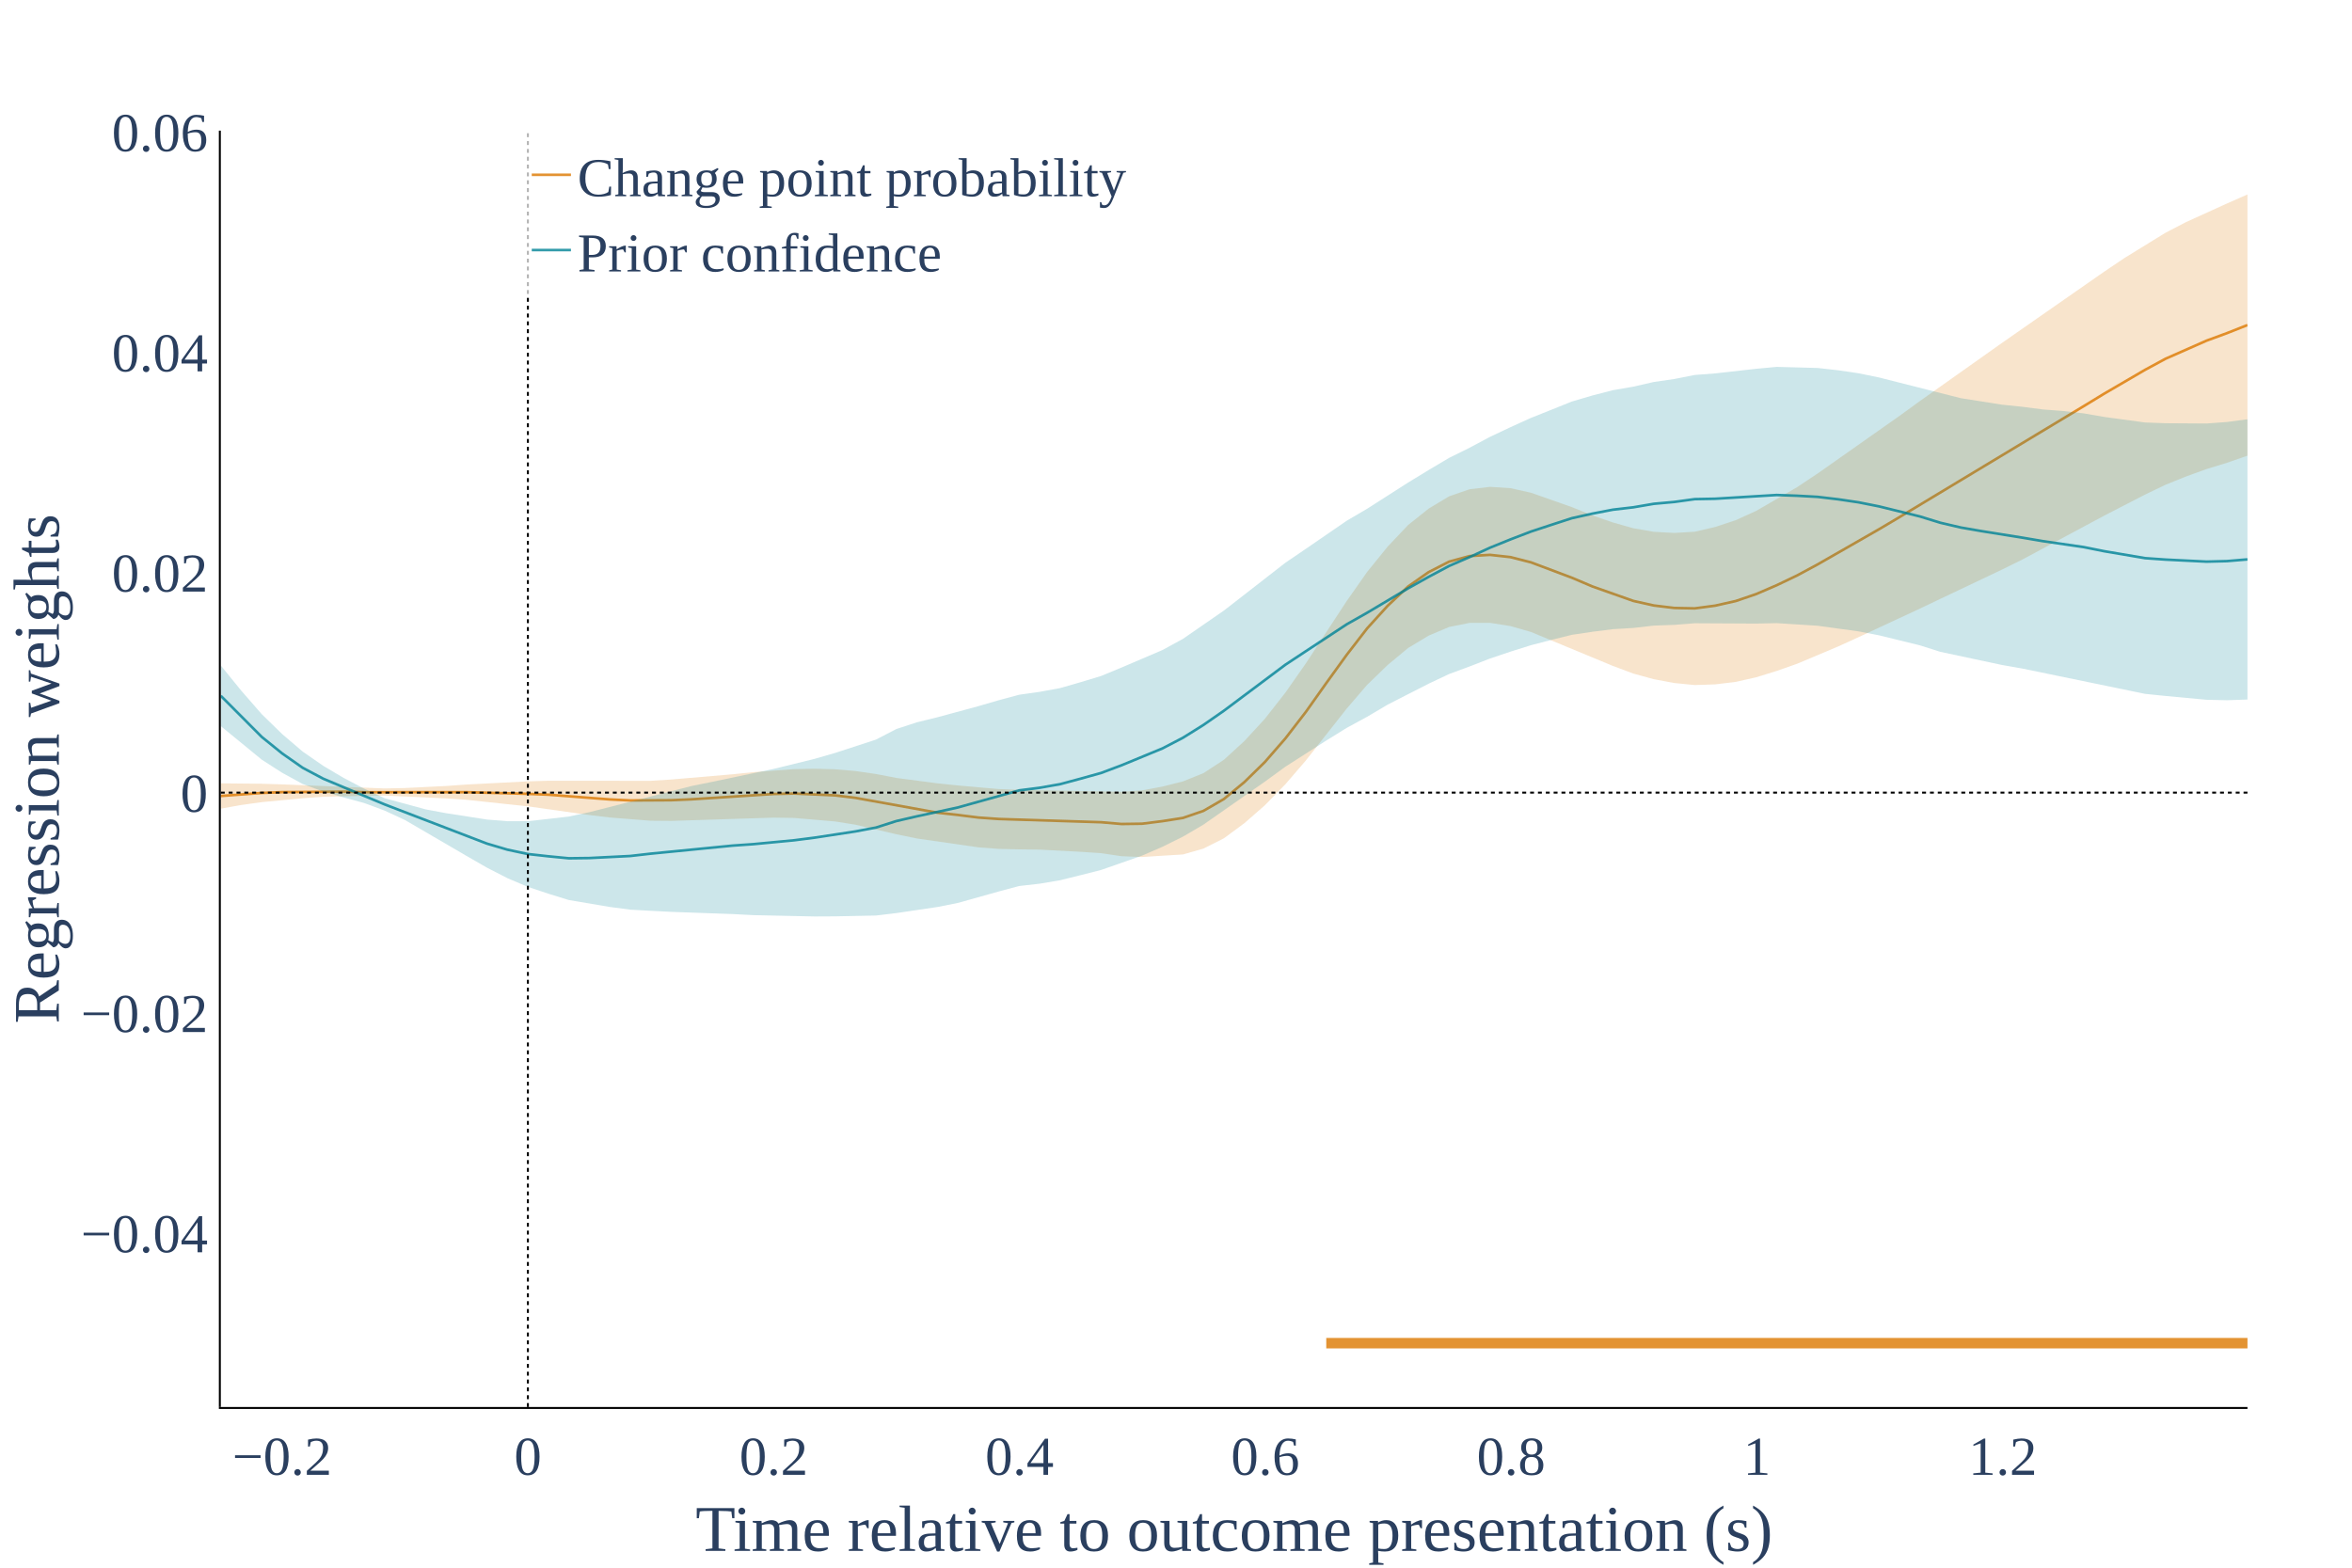
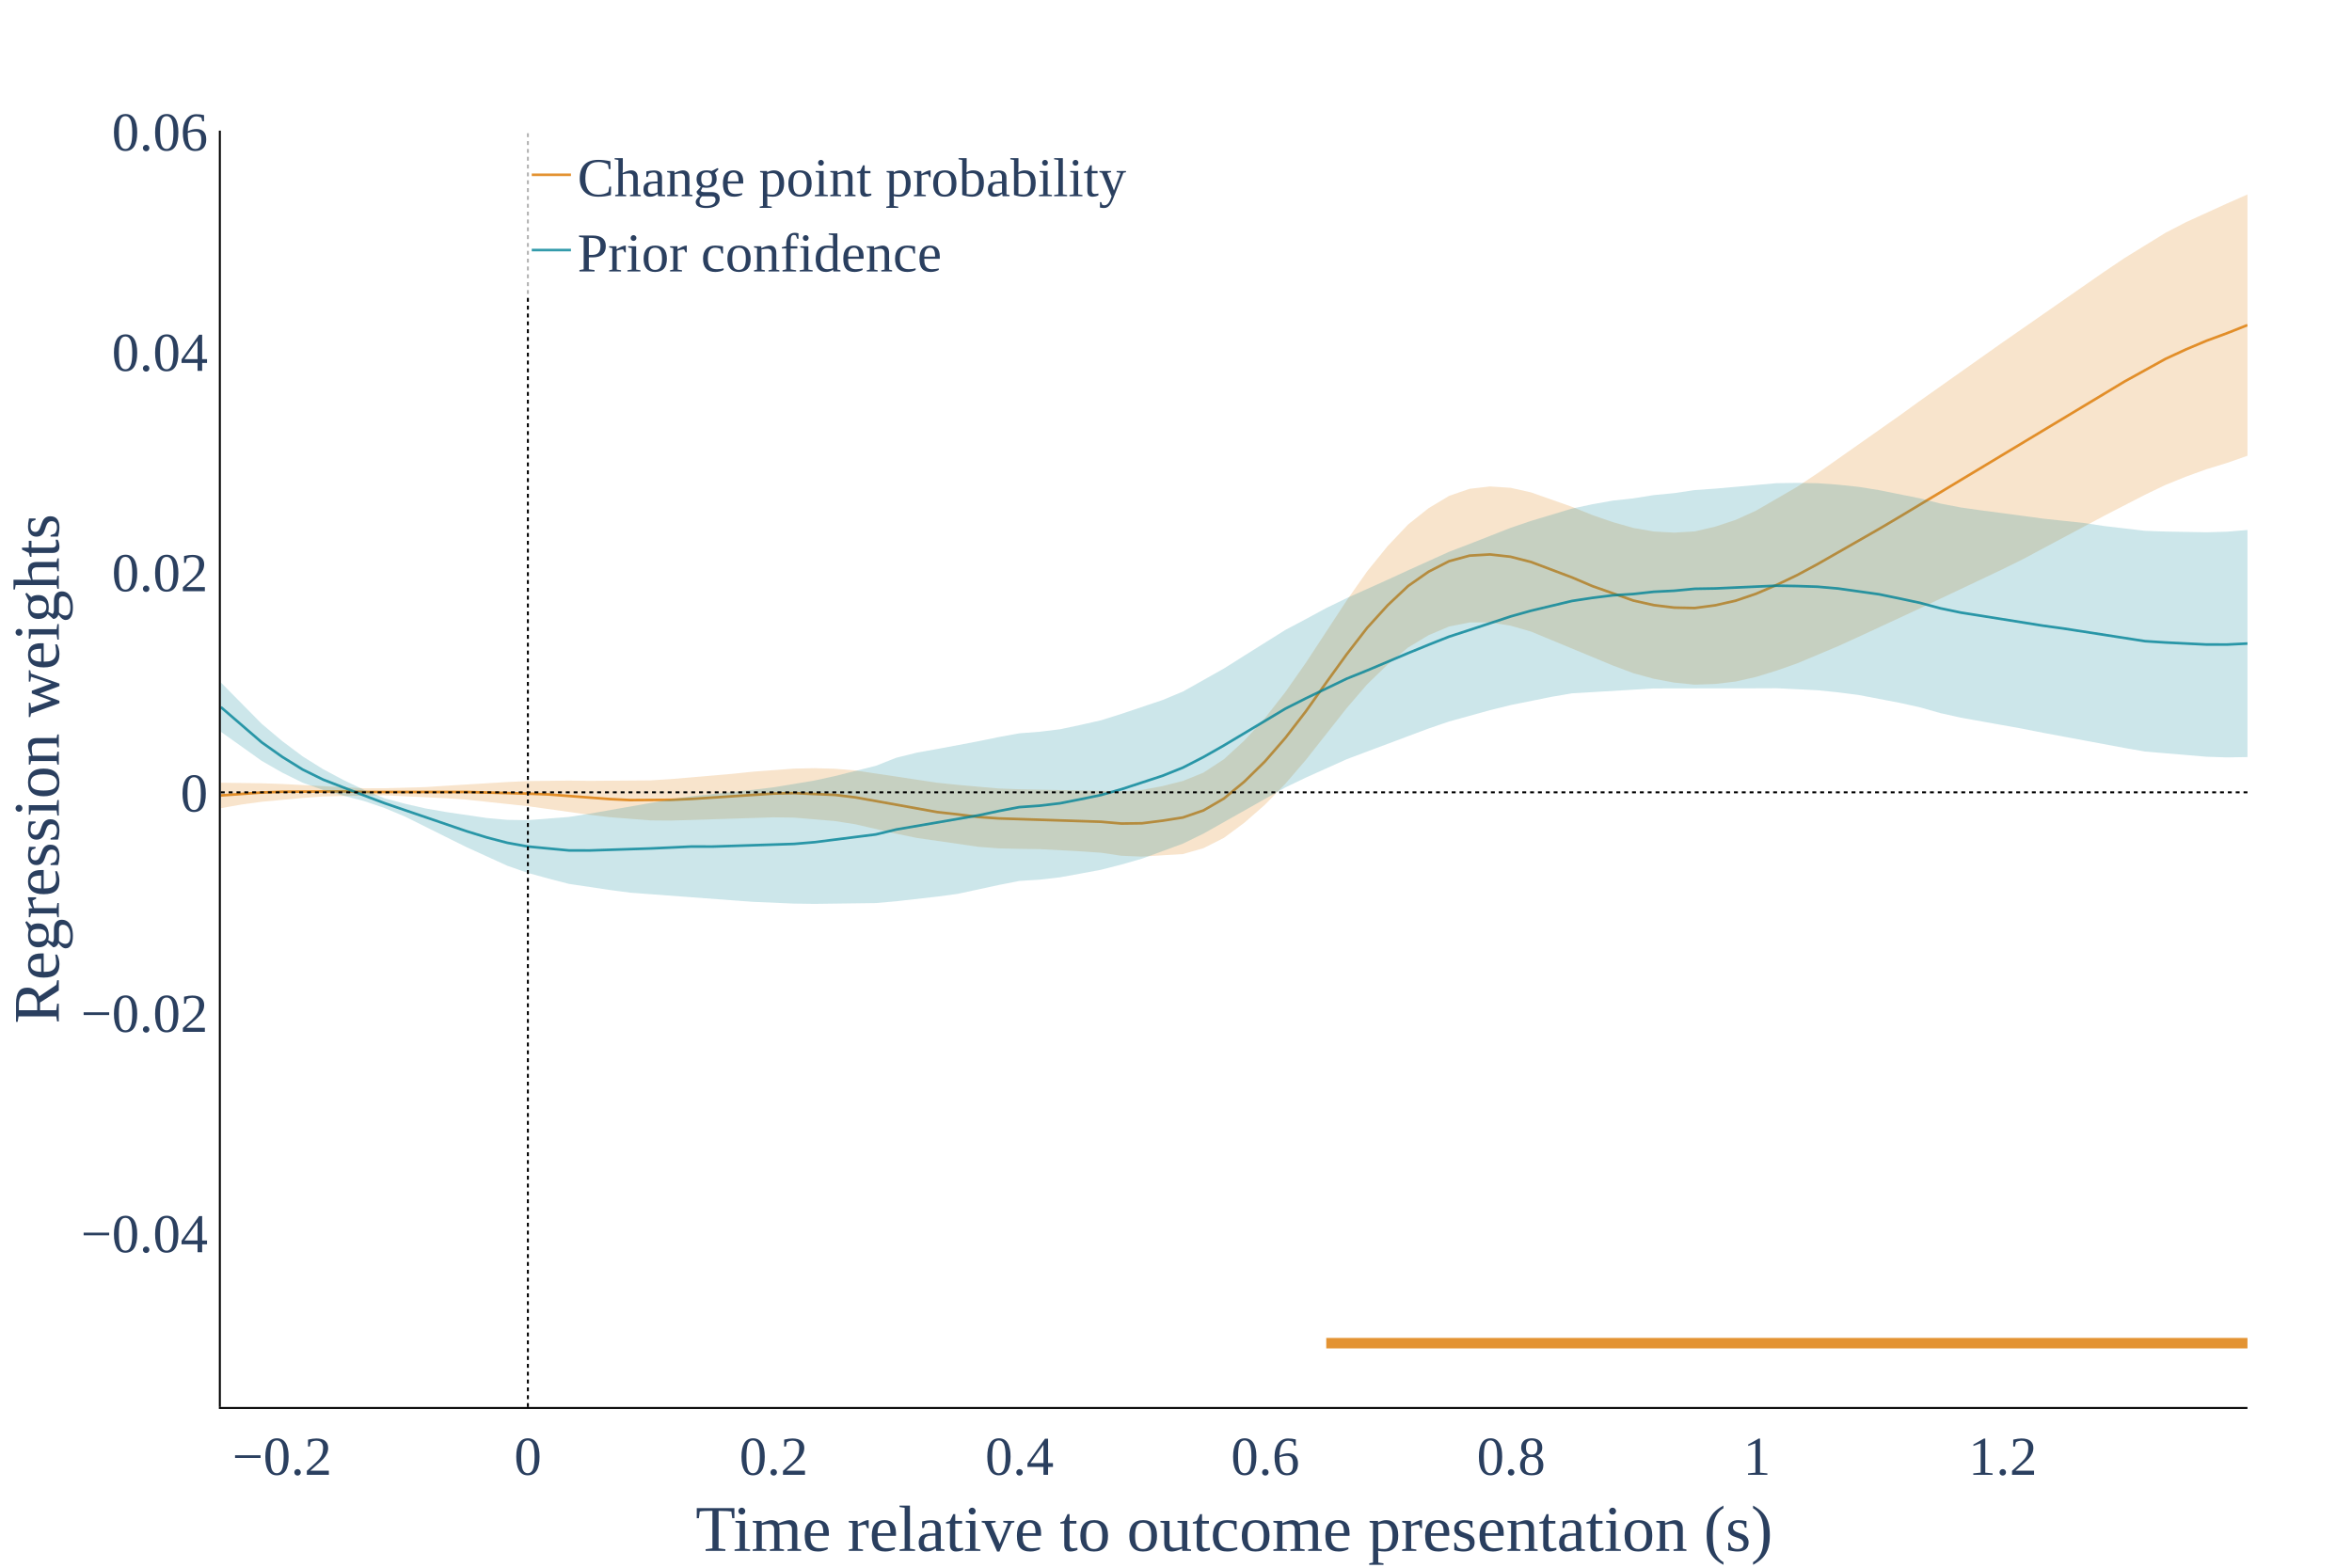
<svg xmlns="http://www.w3.org/2000/svg" class="main-svg" width="1800" height="1200" style="" viewBox="0 0 1800 1200">
  <rect x="0" y="0" width="1800" height="1200" style="fill: rgb(255, 255, 255); fill-opacity: 1;" />
-   <defs id="defs-eedfdc">
+   <defs id="defs-8343b1">
    <g class="clips">
-       <clipPath id="clipeedfdcxyplot" class="plotclip">
+       <clipPath id="clip8343b1xyplot" class="plotclip">
        <rect width="1551" height="977" />
      </clipPath>
-       <clipPath class="axesclip" id="clipeedfdcx">
+       <clipPath class="axesclip" id="clip8343b1x">
        <rect x="169" y="0" width="1551" height="1200" />
      </clipPath>
-       <clipPath class="axesclip" id="clipeedfdcy">
+       <clipPath class="axesclip" id="clip8343b1y">
        <rect x="0" y="100" width="1800" height="977" />
      </clipPath>
-       <clipPath class="axesclip" id="clipeedfdcxy">
+       <clipPath class="axesclip" id="clip8343b1xy">
        <rect x="169" y="100" width="1551" height="977" />
      </clipPath>
    </g>
    <g class="gradients" />
    <g class="patterns" />
  </defs>
  <g class="bglayer">
    <rect class="bg" x="169" y="100" width="1551" height="977" style="fill: rgb(255, 255, 255); fill-opacity: 1; stroke-width: 0;" />
  </g>
  <g class="layer-below">
    <g class="imagelayer" />
    <g class="shapelayer" />
  </g>
  <g class="cartesianlayer">
    <g class="subplot xy">
      <g class="layer-subplot">
        <g class="shapelayer" />
        <g class="imagelayer" />
      </g>
      <g class="minor-gridlayer">
        <g class="x" />
        <g class="y" />
      </g>
      <g class="gridlayer">
        <g class="x">
          <path class="xgrid crisp" transform="translate(215.88,0)" d="M0,100v977" style="stroke: rgb(255, 255, 255); stroke-opacity: 1; stroke-width: 1px;" />
          <path class="xgrid crisp" transform="translate(592.12,0)" d="M0,100v977" style="stroke: rgb(255, 255, 255); stroke-opacity: 1; stroke-width: 1px;" />
          <path class="xgrid crisp" transform="translate(780.24,0)" d="M0,100v977" style="stroke: rgb(255, 255, 255); stroke-opacity: 1; stroke-width: 1px;" />
          <path class="xgrid crisp" transform="translate(968.36,0)" d="M0,100v977" style="stroke: rgb(255, 255, 255); stroke-opacity: 1; stroke-width: 1px;" />
          <path class="xgrid crisp" transform="translate(1156.48,0)" d="M0,100v977" style="stroke: rgb(255, 255, 255); stroke-opacity: 1; stroke-width: 1px;" />
          <path class="xgrid crisp" transform="translate(1344.6,0)" d="M0,100v977" style="stroke: rgb(255, 255, 255); stroke-opacity: 1; stroke-width: 1px;" />
          <path class="xgrid crisp" transform="translate(1532.73,0)" d="M0,100v977" style="stroke: rgb(255, 255, 255); stroke-opacity: 1; stroke-width: 1px;" />
        </g>
        <g class="y">
-           <path class="ygrid crisp" transform="translate(0,943.86)" d="M169,0h1551" style="stroke: rgb(255, 255, 255); stroke-opacity: 1; stroke-width: 1px;" />
-           <path class="ygrid crisp" transform="translate(0,775.29)" d="M169,0h1551" style="stroke: rgb(255, 255, 255); stroke-opacity: 1; stroke-width: 1px;" />
-           <path class="ygrid crisp" transform="translate(0,438.15)" d="M169,0h1551" style="stroke: rgb(255, 255, 255); stroke-opacity: 1; stroke-width: 1px;" />
-           <path class="ygrid crisp" transform="translate(0,269.58)" d="M169,0h1551" style="stroke: rgb(255, 255, 255); stroke-opacity: 1; stroke-width: 1px;" />
-           <path class="ygrid crisp" transform="translate(0,101.01)" d="M169,0h1551" style="stroke: rgb(255, 255, 255); stroke-opacity: 1; stroke-width: 1px;" />
+           <path class="ygrid crisp" transform="translate(0,943.82)" d="M169,0h1551" style="stroke: rgb(255, 255, 255); stroke-opacity: 1; stroke-width: 1px;" />
+           <path class="ygrid crisp" transform="translate(0,775.16)" d="M169,0h1551" style="stroke: rgb(255, 255, 255); stroke-opacity: 1; stroke-width: 1px;" />
+           <path class="ygrid crisp" transform="translate(0,437.84)" d="M169,0h1551" style="stroke: rgb(255, 255, 255); stroke-opacity: 1; stroke-width: 1px;" />
+           <path class="ygrid crisp" transform="translate(0,269.17)" d="M169,0h1551" style="stroke: rgb(255, 255, 255); stroke-opacity: 1; stroke-width: 1px;" />
        </g>
      </g>
      <g class="zerolinelayer">
        <path class="xzl zl crisp" transform="translate(404,0)" d="M0,100v977" style="stroke: rgb(255, 255, 255); stroke-opacity: 1; stroke-width: 2px;" />
-         <path class="yzl zl crisp" transform="translate(0,606.72)" d="M169,0h1551" style="stroke: rgb(255, 255, 255); stroke-opacity: 1; stroke-width: 2px;" />
+         <path class="yzl zl crisp" transform="translate(0,606.5)" d="M169,0h1551" style="stroke: rgb(255, 255, 255); stroke-opacity: 1; stroke-width: 2px;" />
      </g>
      <g class="layer-between">
        <g class="shapelayer" />
        <g class="imagelayer" />
      </g>
      <path class="xlines-below" />
      <path class="ylines-below" />
      <g class="overlines-below" />
      <g class="xaxislayer-below" />
      <g class="yaxislayer-below" />
      <g class="overaxes-below" />
      <g class="overplot">
-         <g class="xy" transform="translate(169,100)" clip-path="url(#clipeedfdcxyplot)">
+         <g class="xy" transform="translate(169,100)" clip-path="url(#clip8343b1xyplot)">
          <g class="scatterlayer mlayer">
-             <g class="trace scatter tracebdb77d" style="stroke-miterlimit: 2; opacity: 1;">
+             <g class="trace scatter trace684afc" style="stroke-miterlimit: 2; opacity: 1;">
              <g class="fills" />
              <g class="errorbars" />
              <g class="lines">
-                 <path class="js-line" d="M0,509.3L31.33,506.97L47,506.33L94,505.98L109.67,506.41L172.33,506.39L188,506.37L235,507.66L250.67,508.3L297.67,511.93L313.33,512.71L344.67,512.53L360.33,511.84L423,507.77L438.67,507.41L470,508.81L485.67,510.73L548.33,522.06L564,523.8L579.67,525.78L595.33,526.89L673.67,529.38L689.33,530.74L705,530.52L720.67,528.55L736.33,526.09L752,520.69L767.67,511.62L783.33,498.67L799,483.32L814.67,465.3L830.33,445L846,422.9L861.67,401.22L877.33,380.95L893,363.7L908.67,348.92L924.33,337.95L940,329.92L955.67,325.65L971.33,324.72L987,326.46L1002.67,330.46L1034,342.24L1049.67,348.91L1081,359.98L1096.67,363.48L1112.33,365.38L1128,365.69L1143.67,363.61L1159.33,360.08L1175,354.74L1190.67,347.99L1206.33,340.5L1222,332.06L1269,305.12L1284.67,295.84L1425.67,210.9L1441.33,201.35L1472.67,183.07L1488.33,174.59L1519.67,160.76L1535.33,155L1551,148.81" style="vector-effect: none; fill: none; stroke: rgb(220, 120, 0); stroke-opacity: 0.8; stroke-width: 2px; opacity: 1;" />
-               </g>
-               <g class="points" />
-               <g class="text" />
-             </g>
-             <g class="trace scatter tracef2a584" style="stroke-miterlimit: 2; opacity: 1;">
+                 <path class="js-line" d="M0,508.89L31.33,506.64L47,506.04L94,505.76L109.67,506.21L172.33,506.24L188,506.22L235,507.49L250.67,508.1L297.67,511.67L313.33,512.43L344.67,512.23L360.33,511.54L423,507.46L438.67,507.09L470,508.46L485.67,510.36L548.33,521.63L564,523.38L579.67,525.36L595.33,526.47L673.67,529.03L689.33,530.39L705,530.18L720.67,528.21L736.33,525.75L752,520.35L767.67,511.25L783.33,498.28L799,482.91L814.67,464.88L830.33,444.57L846,422.47L861.67,400.79L877.33,380.54L893,363.29L908.67,348.53L924.33,337.59L940,329.57L955.67,325.31L971.33,324.4L987,326.15L1002.67,330.16L1034,341.96L1049.67,348.64L1081,359.7L1096.67,363.21L1112.33,365.11L1128,365.42L1143.67,363.34L1159.33,359.8L1175,354.47L1190.67,347.73L1206.33,340.24L1222,331.81L1269,304.92L1284.67,295.66L1441.33,201.42L1457,191.99L1488.33,174.67L1504,167.43L1519.67,160.82L1535.33,155.05L1551,148.85" style="vector-effect: none; fill: none; stroke: rgb(220, 120, 0); stroke-opacity: 0.8; stroke-width: 2px; opacity: 1;" />
+               </g>
+               <g class="points" />
+               <g class="text" />
+             </g>
+             <g class="trace scatter trace5a7ec8" style="stroke-miterlimit: 2; opacity: 1;">
              <g class="fills">
                <g>
-                   <path class="js-fill" d="M0,499.61L31.33,499.93L47,500.42L125.33,503.53L141,503.2L172.33,501.64L188,500.53L235,498.1L250.67,497.63L329,497.69L344.67,496.69L391.67,492.68L407.33,491.06L438.67,488.73L454.33,488.41L470,488.84L485.67,490.18L501.33,492.45L517,495.48L548.33,499.6L564,501.22L595.33,503.98L611,504.55L689.33,506.08L705,505.02L720.67,502.09L736.33,498.13L752,491.82L767.67,481.56L783.33,467.23L799,450.22L814.67,430.23L830.33,407.85L861.67,360.03L877.33,337.72L893,318.38L908.67,301.84L924.33,289.34L940,279.92L955.67,274.5L971.33,272.66L987,273.68L1002.67,277.16L1034,288.19L1049.67,294.5L1065.33,299.91L1081,304.35L1096.67,307.07L1112.33,307.94L1128,307L1143.67,303.38L1159.33,298.18L1175,291.06L1206.33,272.91L1222,262.47L1284.67,218.34L1300.33,206.97L1363,162.58L1378.67,151.64L1441.33,107.97L1457,97.42L1488.33,78.13L1504,70L1535.33,55.75L1551,48.85L1551,248.78L1535.33,254.25L1519.67,259.05L1504,264.73L1488.33,271.06L1472.67,278.57L1441.33,294.74L1425.67,303.14L1378.67,328.32L1363,336.07L1316,358.39L1300.33,365.85L1253.33,387.73L1237.67,394.87L1206.33,408.08L1190.67,413.59L1175,418.43L1159.33,421.97L1143.67,423.85L1128,424.38L1112.33,422.83L1096.67,419.89L1081,415.6L1065.33,409.73L1002.67,383.75L987,379.25L971.33,376.77L955.67,376.79L940,379.93L924.33,386.56L908.67,396L893,409.01L877.33,424.18L861.67,442.4L830.33,482.16L814.67,500.37L799,516.42L783.33,530.11L767.67,541.68L752,549.57L736.33,554.05L720.67,555L705,556.02L689.33,555.39L673.67,553.07L658,552.02L626.67,550.35L611,550.16L595.33,549.8L579.67,548.6L532.67,541.82L517,538.59L485.67,531.28L470,528.78L438.67,526.1L423,525.87L391.67,526.86L376,527.38L344.67,528.36L329,528.23L297.67,525.76L282,523.88L235,517.22L219.33,515.56L188,512.21L172.33,511.14L125.33,508.97L109.67,509.22L78.33,509.86L62.67,511.03L31.33,514.01L15.67,516.18L0,518.99Z" style="fill: rgb(220, 120, 0); fill-opacity: 0.2; stroke-width: 0;" />
+                   <path class="js-fill" d="M0,499.15L31.33,499.56L47,500.1L109.67,503.4L125.33,503.35L156.67,502.5L172.33,501.46L219.33,498.6L235,497.88L266.33,497.5L282,497.71L329,497.35L344.67,496.34L391.67,492.31L407.33,490.69L438.67,488.33L454.33,488.01L470,488.43L485.67,489.75L548.33,499.16L564,500.78L595.33,503.55L611,504.13L689.33,505.72L705,504.66L720.67,501.73L736.33,497.76L752,491.43L767.67,481.15L783.33,466.81L799,449.77L814.67,429.76L830.33,407.38L861.67,359.58L877.33,337.28L893,317.97L908.67,301.44L924.33,288.97L940,279.57L955.67,274.17L971.33,272.36L987,273.39L1002.67,276.89L1034,287.93L1049.67,294.26L1065.33,299.66L1081,304.11L1096.67,306.83L1112.33,307.7L1128,306.76L1143.67,303.13L1159.33,297.93L1175,290.81L1206.33,272.66L1222,262.23L1284.67,218.15L1300.33,206.81L1363,162.5L1378.67,151.6L1441.33,108.02L1457,97.47L1488.33,78.17L1504,70.04L1535.33,55.76L1551,48.85L1551,248.86L1535.33,254.35L1519.67,259.15L1504,264.83L1488.33,271.16L1472.67,278.67L1441.33,294.82L1425.67,303.21L1378.67,328.29L1363,336.02L1316,358.26L1300.33,365.69L1253.33,387.5L1237.67,394.63L1206.33,407.81L1190.67,413.31L1175,418.14L1159.33,421.68L1143.67,423.55L1128,424.08L1112.33,422.52L1096.67,419.59L1081,415.3L1065.33,409.42L1002.67,383.43L987,378.92L971.33,376.44L955.67,376.45L940,379.57L924.33,386.2L908.67,395.62L893,408.62L877.33,423.79L861.67,442L830.33,481.76L814.67,499.99L799,516.06L783.33,529.76L767.67,541.36L752,549.26L736.33,553.75L720.67,554.69L705,555.7L689.33,555.07L673.67,552.73L658,551.66L626.67,549.98L611,549.76L595.33,549.39L579.67,548.19L532.67,541.41L517,538.19L485.67,530.97L470,528.49L438.67,525.85L423,525.64L391.67,526.63L376,527.14L344.67,528.11L329,527.99L297.67,525.54L282,523.69L235,517.1L219.33,515.44L188,512.09L172.33,511.01L125.33,508.78L109.67,509.02L78.33,509.64L62.67,510.8L31.33,513.72L15.67,515.86L0,518.63Z" style="fill: rgb(220, 120, 0); fill-opacity: 0.2; stroke-width: 0;" />
                </g>
              </g>
              <g class="errorbars" />
              <g class="lines">
-                 <path class="js-line" d="M0,499.61L31.33,499.93L47,500.42L125.33,503.53L141,503.2L172.33,501.64L188,500.53L235,498.1L250.67,497.63L329,497.69L344.67,496.69L391.67,492.68L407.33,491.06L438.67,488.73L454.33,488.41L470,488.84L485.67,490.18L501.33,492.45L517,495.48L548.33,499.6L564,501.22L595.33,503.98L611,504.55L689.33,506.08L705,505.02L720.67,502.09L736.33,498.13L752,491.82L767.67,481.56L783.33,467.23L799,450.22L814.67,430.23L830.33,407.85L861.67,360.03L877.33,337.72L893,318.38L908.67,301.84L924.33,289.34L940,279.92L955.67,274.5L971.33,272.66L987,273.68L1002.67,277.16L1034,288.19L1049.67,294.5L1065.33,299.91L1081,304.35L1096.67,307.07L1112.33,307.94L1128,307L1143.67,303.38L1159.33,298.18L1175,291.06L1206.33,272.91L1222,262.47L1284.67,218.34L1300.33,206.97L1363,162.58L1378.67,151.64L1441.33,107.97L1457,97.42L1488.33,78.13L1504,70L1535.33,55.75L1551,48.85L1551,248.78L1535.33,254.25L1519.67,259.05L1504,264.73L1488.33,271.06L1472.67,278.57L1441.33,294.74L1425.67,303.14L1378.67,328.32L1363,336.07L1316,358.39L1300.33,365.85L1253.33,387.73L1237.67,394.87L1206.33,408.08L1190.67,413.59L1175,418.43L1159.33,421.97L1143.67,423.85L1128,424.38L1112.33,422.83L1096.67,419.89L1081,415.6L1065.33,409.73L1002.67,383.75L987,379.25L971.33,376.77L955.67,376.79L940,379.93L924.33,386.56L908.67,396L893,409.01L877.33,424.18L861.67,442.4L830.33,482.16L814.67,500.37L799,516.42L783.33,530.11L767.67,541.68L752,549.57L736.33,554.05L720.67,555L705,556.02L689.33,555.39L673.67,553.07L658,552.02L626.67,550.35L611,550.16L595.33,549.8L579.67,548.6L532.67,541.82L517,538.59L485.67,531.28L470,528.78L438.67,526.1L423,525.87L391.67,526.86L376,527.38L344.67,528.36L329,528.23L297.67,525.76L282,523.88L235,517.22L219.33,515.56L188,512.21L172.33,511.14L125.33,508.97L109.67,509.22L78.33,509.86L62.67,511.03L31.33,514.01L15.67,516.18L0,518.99" style="vector-effect: none; fill: none; stroke: rgb(255, 255, 255); stroke-opacity: 0; stroke-width: 2px; opacity: 1;" />
-               </g>
-               <g class="points" />
-               <g class="text" />
-             </g>
-             <g class="trace scatter tracefe4c94" style="stroke-miterlimit: 2; opacity: 1;">
+                 <path class="js-line" d="M0,499.15L31.33,499.56L47,500.1L109.67,503.4L125.33,503.35L156.67,502.5L172.33,501.46L219.33,498.6L235,497.88L266.33,497.5L282,497.71L329,497.35L344.67,496.34L391.67,492.31L407.33,490.69L438.67,488.33L454.33,488.01L470,488.43L485.67,489.75L548.33,499.16L564,500.78L595.33,503.55L611,504.13L689.33,505.72L705,504.66L720.67,501.73L736.33,497.76L752,491.43L767.67,481.15L783.33,466.81L799,449.77L814.67,429.76L830.33,407.38L861.67,359.58L877.33,337.28L893,317.97L908.67,301.44L924.33,288.97L940,279.57L955.67,274.17L971.33,272.36L987,273.39L1002.67,276.89L1034,287.93L1049.67,294.26L1065.33,299.66L1081,304.11L1096.67,306.83L1112.33,307.7L1128,306.76L1143.67,303.13L1159.33,297.93L1175,290.81L1206.33,272.66L1222,262.23L1284.67,218.15L1300.33,206.81L1363,162.5L1378.67,151.6L1441.33,108.02L1457,97.47L1488.33,78.17L1504,70.04L1535.33,55.76L1551,48.85L1551,248.86L1535.33,254.35L1519.67,259.15L1504,264.83L1488.33,271.16L1472.67,278.67L1441.33,294.82L1425.67,303.21L1378.67,328.29L1363,336.02L1316,358.26L1300.33,365.69L1253.33,387.5L1237.67,394.63L1206.33,407.81L1190.67,413.31L1175,418.14L1159.33,421.68L1143.67,423.55L1128,424.08L1112.33,422.52L1096.67,419.59L1081,415.3L1065.33,409.42L1002.67,383.43L987,378.92L971.33,376.44L955.67,376.45L940,379.57L924.33,386.2L908.67,395.62L893,408.62L877.33,423.79L861.67,442L830.33,481.76L814.67,499.99L799,516.06L783.33,529.76L767.67,541.36L752,549.26L736.33,553.75L720.67,554.69L705,555.7L689.33,555.07L673.67,552.73L658,551.66L626.67,549.98L611,549.76L595.33,549.39L579.67,548.19L532.67,541.41L517,538.19L485.67,530.97L470,528.49L438.67,525.85L423,525.64L391.67,526.63L376,527.14L344.67,528.11L329,527.99L297.67,525.54L282,523.69L235,517.1L219.33,515.44L188,512.09L172.33,511.01L125.33,508.78L109.67,509.02L78.33,509.64L62.67,510.8L31.33,513.72L15.67,515.86L0,518.63" style="vector-effect: none; fill: none; stroke: rgb(255, 255, 255); stroke-opacity: 0; stroke-width: 2px; opacity: 1;" />
+               </g>
+               <g class="points" />
+               <g class="text" />
+             </g>
+             <g class="trace scatter trace813a6e" style="stroke-miterlimit: 2; opacity: 1;">
              <g class="fills" />
              <g class="errorbars" />
              <g class="lines">
-                 <path class="js-line" d="M0,432.63L31.33,464.09L47,476.76L62.67,487.72L78.33,496.04L109.67,509.19L125.33,515.73L203.67,545.75L219.33,550.39L235,553.72L250.67,555.46L266.33,556.99L282,556.8L313.33,555.23L329,553.44L391.67,547.28L407.33,546.19L438.67,543.21L454.33,541.2L485.67,536.42L501.33,533.48L517,528.48L532.67,524.87L564,518.1L579.67,513.73L611,505L626.67,503L642.33,500.24L658,496.04L673.67,491.68L689.33,485.79L720.67,472.86L736.33,464.71L752,454.92L767.67,444.03L814.67,408.85L830.33,398.5L861.67,377.87L877.33,369.01L908.67,350.34L924.33,341.57L940,333.22L955.67,326.45L971.33,319.23L987,312.89L1002.67,306.88L1018.33,301.72L1034,296.64L1049.67,293.16L1065.33,290.15L1081,288.32L1096.67,285.63L1112.33,284.22L1128,282.06L1143.67,281.77L1190.67,278.91L1206.33,279.47L1222,280.33L1237.67,282.18L1253.33,284.5L1269,287.62L1300.33,295.33L1316,300.15L1331.67,303.81L1347.33,306.53L1378.67,311.55L1394.33,314.21L1425.67,318.78L1441.33,321.92L1472.67,327.25L1488.33,328.35L1519.67,329.91L1535.33,329.51L1551,328.19" style="vector-effect: none; fill: none; stroke: rgb(0, 130, 150); stroke-opacity: 0.8; stroke-width: 2px; opacity: 1;" />
-               </g>
-               <g class="points" />
-               <g class="text" />
-             </g>
-             <g class="trace scatter traceaccdeb" style="stroke-miterlimit: 2; opacity: 1;">
+                 <path class="js-line" d="M0,441.25L31.33,468.26L47,479.35L62.67,489.07L78.33,496.78L109.67,508.9L125.33,514.81L188,536.24L203.67,541.06L219.33,545.15L235,547.98L266.33,550.96L282,551L329,549.46L344.67,548.74L360.33,547.99L376,548.03L438.67,545.99L454.33,544.67L501.33,538.71L517,534.93L579.67,524.14L595.33,520.81L611,517.83L626.67,516.73L642.33,514.87L658,511.78L673.67,508.55L689.33,504.09L720.67,493.83L736.33,487.55L752,479.5L767.67,470.6L814.67,442.48L830.33,434.57L861.67,419.49L877.33,413.17L908.67,399.92L924.33,393.53L940,387.32L955.67,382.23L987,371.89L1002.67,367.5L1034,360.02L1049.67,357.63L1065.33,355.69L1081,354.7L1096.67,352.98L1112.33,352.2L1128,350.7L1143.67,350.44L1190.67,348.33L1206.33,348.6L1222,349.12L1237.67,350.48L1269,354.89L1284.67,358.11L1300.33,361.45L1316,365.64L1331.67,368.91L1347.33,371.39L1394.33,378.91L1410,381.06L1472.67,390.8L1488.33,391.8L1519.67,393.35L1535.33,393.37L1551,392.6" style="vector-effect: none; fill: none; stroke: rgb(0, 130, 150); stroke-opacity: 0.8; stroke-width: 2px; opacity: 1;" />
+               </g>
+               <g class="points" />
+               <g class="text" />
+             </g>
+             <g class="trace scatter trace2ec1c9" style="stroke-miterlimit: 2; opacity: 1;">
              <g class="fills">
                <g>
-                   <path class="js-fill" d="M0,409.44L15.67,428.72L31.33,446.68L47,461.95L62.67,475.32L78.33,486.18L94,495.46L109.67,503.69L125.33,511L156.67,519.52L172.33,522.45L203.67,527.33L219.33,528.59L235,528.58L250.67,526.84L266.33,525.04L282,521.69L329,509.71L344.67,505.66L360.33,501.64L376,498.47L407.33,491.88L423,488.6L454.33,480.9L470,476.37L501.33,466.16L517,458.03L532.67,452.9L548.33,449.06L579.67,440.56L595.33,436.01L611,431.8L626.67,429.57L642.33,426.7L658,422.19L673.67,417.44L689.33,410.97L720.67,397.56L736.33,389.02L767.67,367.35L783.33,355.19L814.67,330.78L830.33,320.13L861.67,298.59L877.33,289.4L908.67,269.34L924.33,259.8L940,250.49L955.67,242.75L971.33,234.39L987,226.98L1002.67,219.88L1018.33,213.63L1034,207.34L1049.67,202.73L1065.33,198.68L1081,195.97L1096.67,192.39L1112.33,190.12L1128,187.03L1143.67,185.82L1175,182.3L1190.67,180.83L1222,181.67L1237.67,183.42L1253.33,185.71L1269,188.93L1331.67,204.8L1347.33,207.26L1363,209.75L1378.67,211.37L1394.33,213.4L1410,214.6L1425.67,216.42L1441.33,219.14L1472.67,223.39L1488.33,223.96L1519.67,224.17L1535.33,223.02L1551,220.93L1551,435.46L1535.33,436L1519.67,435.65L1488.33,432.73L1472.67,431.12L1378.67,411.74L1363,408.98L1316,398.96L1300.33,393.98L1269,386.3L1253.33,383.28L1222,378.98L1206.33,377.98L1190.67,376.99L1175,377.33L1128,377.08L1112.33,378.31L1096.67,378.88L1081,380.68L1065.33,381.62L1049.67,383.59L1034,385.93L1018.33,389.8L1002.67,393.88L987,398.8L971.33,404.07L955.67,410.16L940,415.94L924.33,423.35L893,439.36L877.33,448.63L861.67,457.15L846,466.85L814.67,486.92L799,498.34L752,531.23L736.33,540.41L720.67,548.16L705,554.96L673.67,565.92L658,569.9L642.33,573.78L626.67,576.43L611,578.2L595.33,582.39L564,591.19L548.33,594.28L517,598.93L501.33,600.8L470,601.43L454.33,601.51L407.33,600.49L391.67,599.67L344.67,597.99L329,597.18L313.33,596.31L297.67,594.24L266.33,588.94L250.67,584.09L235,578.85L219.33,572.2L203.67,564.16L188,555.15L141,527.74L125.33,520.47L109.67,514.68L94,510.41L78.33,505.91L62.67,500.12L47,491.57L31.33,481.49L0,455.82Z" style="fill: rgb(0, 130, 150); fill-opacity: 0.2; stroke-width: 0;" />
+                   <path class="js-fill" d="M0,422.37L31.33,454.08L47,467.28L62.67,479.01L78.33,488.82L94,497.15L109.67,504.63L125.33,511.09L141,515.24L156.67,518.82L172.33,521.57L203.67,526.16L219.33,527.56L235,527.78L250.67,526.58L266.33,525.36L282,522.86L344.67,511.83L360.33,509.46L407.33,504.56L423,502.65L454.33,497.46L470,494.04L501.33,486.17L517,480L532.67,476.12L548.33,473.31L579.67,467.41L595.33,464.19L611,461.33L626.67,460.12L642.33,458.21L658,454.88L673.67,451.34L689.33,446.41L720.67,435.86L736.33,429.35L767.67,411.71L783.33,401.84L814.67,382.2L830.33,373.91L846,365.42L861.67,357.82L893,343.73L908.67,336.52L940,322.36L955.67,316.36L987,304.06L1002.67,298.73L1034,289.31L1049.67,285.98L1065.33,283.19L1081,281.46L1096.67,278.97L1112.33,277.46L1128,275.12L1143.67,274.04L1190.67,269.85L1206.33,269.63L1222,269.88L1237.67,271L1253.33,272.65L1269,275.16L1300.33,281.47L1316,285.43L1331.67,288.45L1347.33,290.68L1378.67,294.81L1394.33,296.95L1425.67,300.3L1441.33,302.66L1472.67,306.32L1488.33,306.88L1519.67,307.44L1535.33,306.99L1551,305.68L1551,479.51L1535.33,479.76L1519.67,479.25L1472.67,475.28L1457,472.55L1394.33,460.87L1378.67,457.76L1331.67,449.36L1316,445.86L1300.33,441.42L1284.67,437.95L1253.33,431.97L1237.67,429.96L1222,428.36L1206.33,427.57L1190.67,426.81L1175,426.87L1112.33,426.94L1096.67,426.99L1034,430.73L1018.33,433.4L987,439.73L971.33,443.6L940,452.28L924.33,457.64L877.33,475.24L861.67,481.15L830.33,495.24L814.67,502.76L752,538.12L736.33,545.76L705,557.26L689.33,561.76L673.67,565.75L658,568.68L642.33,571.53L626.67,573.33L611,574.33L595.33,577.43L564,584.19L548.33,586.3L517,589.87L501.33,591.26L454.33,591.89L438.67,591.67L407.33,590.32L391.67,589.16L313.33,583.31L297.67,581.25L266.33,576.56L250.67,572.49L235,568.18L219.33,562.73L188,548.45L172.33,540.68L141,525.08L125.33,518.52L109.67,513.18L94,509.08L78.33,504.74L62.67,499.14L47,491.43L31.33,482.45L0,460.12Z" style="fill: rgb(0, 130, 150); fill-opacity: 0.2; stroke-width: 0;" />
                </g>
              </g>
              <g class="errorbars" />
              <g class="lines">
-                 <path class="js-line" d="M0,409.44L15.67,428.72L31.33,446.68L47,461.95L62.67,475.32L78.33,486.18L94,495.46L109.67,503.69L125.33,511L156.67,519.52L172.33,522.45L203.67,527.33L219.33,528.59L235,528.58L250.67,526.84L266.33,525.04L282,521.69L329,509.71L344.67,505.66L360.33,501.64L376,498.47L407.33,491.88L423,488.6L454.33,480.9L470,476.37L501.33,466.16L517,458.03L532.67,452.9L548.33,449.06L579.67,440.56L595.33,436.01L611,431.8L626.67,429.57L642.33,426.7L658,422.19L673.67,417.44L689.33,410.97L720.67,397.56L736.33,389.02L767.67,367.35L783.33,355.19L814.67,330.78L830.33,320.13L861.67,298.59L877.33,289.4L908.67,269.34L924.33,259.8L940,250.49L955.67,242.75L971.33,234.39L987,226.98L1002.67,219.88L1018.33,213.63L1034,207.34L1049.67,202.73L1065.33,198.68L1081,195.97L1096.67,192.39L1112.33,190.12L1128,187.03L1143.67,185.82L1175,182.3L1190.67,180.83L1222,181.67L1237.67,183.42L1253.33,185.71L1269,188.93L1331.67,204.8L1347.33,207.26L1363,209.75L1378.67,211.37L1394.33,213.4L1410,214.6L1425.67,216.42L1441.33,219.14L1472.67,223.39L1488.33,223.96L1519.67,224.17L1535.33,223.02L1551,220.93L1551,435.46L1535.33,436L1519.67,435.65L1488.33,432.73L1472.67,431.12L1378.67,411.74L1363,408.98L1316,398.96L1300.33,393.98L1269,386.3L1253.33,383.28L1222,378.98L1206.33,377.98L1190.67,376.99L1175,377.33L1128,377.08L1112.33,378.31L1096.67,378.88L1081,380.68L1065.33,381.62L1049.67,383.59L1034,385.93L1018.33,389.8L1002.67,393.88L987,398.8L971.33,404.07L955.67,410.16L940,415.94L924.33,423.35L893,439.36L877.33,448.63L861.67,457.15L846,466.85L814.67,486.92L799,498.34L752,531.23L736.33,540.41L720.67,548.16L705,554.96L673.67,565.92L658,569.9L642.33,573.78L626.67,576.43L611,578.2L595.33,582.39L564,591.19L548.33,594.28L517,598.93L501.33,600.8L470,601.43L454.33,601.51L407.33,600.49L391.67,599.67L344.67,597.99L329,597.18L313.33,596.31L297.67,594.24L266.33,588.94L250.67,584.09L235,578.85L219.33,572.2L203.67,564.16L188,555.15L141,527.74L125.33,520.47L109.67,514.68L94,510.41L78.33,505.91L62.67,500.12L47,491.57L31.33,481.49L0,455.82" style="vector-effect: none; fill: none; stroke: rgb(255, 255, 255); stroke-opacity: 0; stroke-width: 2px; opacity: 1;" />
-               </g>
-               <g class="points" />
-               <g class="text" />
-             </g>
-             <g class="trace scatter trace1cd661" style="stroke-miterlimit: 2; opacity: 1;">
+                 <path class="js-line" d="M0,422.37L31.33,454.08L47,467.28L62.67,479.01L78.33,488.82L94,497.15L109.67,504.63L125.33,511.09L141,515.24L156.67,518.82L172.33,521.57L203.67,526.16L219.33,527.56L235,527.78L250.67,526.58L266.33,525.36L282,522.86L344.67,511.83L360.33,509.46L407.33,504.56L423,502.65L454.33,497.46L470,494.04L501.33,486.17L517,480L532.67,476.12L548.33,473.31L579.67,467.41L595.33,464.19L611,461.33L626.67,460.12L642.33,458.21L658,454.88L673.67,451.34L689.33,446.41L720.67,435.86L736.33,429.35L767.67,411.71L783.33,401.84L814.67,382.2L830.33,373.91L846,365.42L861.67,357.82L893,343.73L908.67,336.52L940,322.36L955.67,316.36L987,304.06L1002.67,298.73L1034,289.31L1049.67,285.98L1065.33,283.19L1081,281.46L1096.67,278.97L1112.33,277.46L1128,275.12L1143.67,274.04L1190.67,269.85L1206.33,269.63L1222,269.88L1237.67,271L1253.33,272.65L1269,275.16L1300.33,281.47L1316,285.43L1331.67,288.45L1347.33,290.68L1378.67,294.81L1394.33,296.95L1425.67,300.3L1441.33,302.66L1472.67,306.32L1488.33,306.88L1519.67,307.44L1535.33,306.99L1551,305.68L1551,479.51L1535.33,479.76L1519.67,479.25L1472.67,475.28L1457,472.55L1394.33,460.87L1378.67,457.76L1331.67,449.36L1316,445.86L1300.33,441.42L1284.67,437.95L1253.33,431.97L1237.67,429.96L1222,428.36L1206.33,427.57L1190.67,426.81L1175,426.87L1112.33,426.94L1096.67,426.99L1034,430.73L1018.33,433.4L987,439.73L971.33,443.6L940,452.28L924.33,457.64L877.33,475.24L861.67,481.15L830.33,495.24L814.67,502.76L752,538.12L736.33,545.76L705,557.26L689.33,561.76L673.67,565.75L658,568.68L642.33,571.53L626.67,573.33L611,574.33L595.33,577.43L564,584.19L548.33,586.3L517,589.87L501.33,591.26L454.33,591.89L438.67,591.67L407.33,590.32L391.67,589.16L313.33,583.31L297.67,581.25L266.33,576.56L250.67,572.49L235,568.18L219.33,562.73L188,548.45L172.33,540.68L141,525.08L125.33,518.52L109.67,513.18L94,509.08L78.33,504.74L62.67,499.14L47,491.43L31.33,482.45L0,460.12" style="vector-effect: none; fill: none; stroke: rgb(255, 255, 255); stroke-opacity: 0; stroke-width: 2px; opacity: 1;" />
+               </g>
+               <g class="points" />
+               <g class="text" />
+             </g>
+             <g class="trace scatter trace01fd16" style="stroke-miterlimit: 2; opacity: 1;">
              <g class="fills" />
              <g class="errorbars" />
              <g class="lines">
                <path class="js-line" d="M846,928.15L1551,928.15" style="vector-effect: none; fill: none; stroke: rgb(220, 120, 0); stroke-opacity: 0.8; stroke-width: 8px; opacity: 1;" />
              </g>
              <g class="points" />
              <g class="text" />
            </g>
          </g>
        </g>
      </g>
      <path class="xlines-above crisp" d="M167.5,1077.75H1720" style="fill: none; stroke-width: 1.5px; stroke: rgb(0, 0, 0); stroke-opacity: 1;" />
      <path class="ylines-above crisp" d="M168.25,100V1077" style="fill: none; stroke-width: 1.5px; stroke: rgb(0, 0, 0); stroke-opacity: 1;" />
      <g class="overlines-above" />
      <g class="xaxislayer-above">
        <g class="xtick">
          <text text-anchor="middle" x="0" y="1128.9" transform="translate(215.88,0)" style="font-family: 'Times New Roman'; font-size: 42px; fill: rgb(42, 63, 95); fill-opacity: 1; white-space: pre; opacity: 1;">−0.2</text>
        </g>
        <g class="xtick">
          <text text-anchor="middle" x="0" y="1128.9" style="font-family: 'Times New Roman'; font-size: 42px; fill: rgb(42, 63, 95); fill-opacity: 1; white-space: pre; opacity: 1;" transform="translate(404,0)">0</text>
        </g>
        <g class="xtick">
          <text text-anchor="middle" x="0" y="1128.9" style="font-family: 'Times New Roman'; font-size: 42px; fill: rgb(42, 63, 95); fill-opacity: 1; white-space: pre; opacity: 1;" transform="translate(592.12,0)">0.2</text>
        </g>
        <g class="xtick">
          <text text-anchor="middle" x="0" y="1128.9" style="font-family: 'Times New Roman'; font-size: 42px; fill: rgb(42, 63, 95); fill-opacity: 1; white-space: pre; opacity: 1;" transform="translate(780.24,0)">0.4</text>
        </g>
        <g class="xtick">
          <text text-anchor="middle" x="0" y="1128.9" style="font-family: 'Times New Roman'; font-size: 42px; fill: rgb(42, 63, 95); fill-opacity: 1; white-space: pre; opacity: 1;" transform="translate(968.36,0)">0.6</text>
        </g>
        <g class="xtick">
          <text text-anchor="middle" x="0" y="1128.9" style="font-family: 'Times New Roman'; font-size: 42px; fill: rgb(42, 63, 95); fill-opacity: 1; white-space: pre; opacity: 1;" transform="translate(1156.48,0)">0.8</text>
        </g>
        <g class="xtick">
          <text text-anchor="middle" x="0" y="1128.9" style="font-family: 'Times New Roman'; font-size: 42px; fill: rgb(42, 63, 95); fill-opacity: 1; white-space: pre; opacity: 1;" transform="translate(1344.6,0)">1</text>
        </g>
        <g class="xtick">
          <text text-anchor="middle" x="0" y="1128.9" style="font-family: 'Times New Roman'; font-size: 42px; fill: rgb(42, 63, 95); fill-opacity: 1; white-space: pre; opacity: 1;" transform="translate(1532.73,0)">1.2</text>
        </g>
      </g>
      <g class="yaxislayer-above">
        <g class="ytick">
-           <text text-anchor="end" x="159.1" y="14.7" transform="translate(0,943.86)" style="font-family: 'Times New Roman'; font-size: 42px; fill: rgb(42, 63, 95); fill-opacity: 1; white-space: pre; opacity: 1;">−0.04</text>
-         </g>
-         <g class="ytick">
-           <text text-anchor="end" x="159.1" y="14.7" style="font-family: 'Times New Roman'; font-size: 42px; fill: rgb(42, 63, 95); fill-opacity: 1; white-space: pre; opacity: 1;" transform="translate(0,775.29)">−0.02</text>
-         </g>
-         <g class="ytick">
-           <text text-anchor="end" x="159.1" y="14.7" style="font-family: 'Times New Roman'; font-size: 42px; fill: rgb(42, 63, 95); fill-opacity: 1; white-space: pre; opacity: 1;" transform="translate(0,606.72)">0</text>
-         </g>
-         <g class="ytick">
-           <text text-anchor="end" x="159.1" y="14.7" style="font-family: 'Times New Roman'; font-size: 42px; fill: rgb(42, 63, 95); fill-opacity: 1; white-space: pre; opacity: 1;" transform="translate(0,438.15)">0.02</text>
-         </g>
-         <g class="ytick">
-           <text text-anchor="end" x="159.1" y="14.7" style="font-family: 'Times New Roman'; font-size: 42px; fill: rgb(42, 63, 95); fill-opacity: 1; white-space: pre; opacity: 1;" transform="translate(0,269.58)">0.04</text>
-         </g>
-         <g class="ytick">
-           <text text-anchor="end" x="159.1" y="14.7" style="font-family: 'Times New Roman'; font-size: 42px; fill: rgb(42, 63, 95); fill-opacity: 1; white-space: pre; opacity: 1;" transform="translate(0,101.01)">0.06</text>
+           <text text-anchor="end" x="159.1" y="14.7" transform="translate(0,943.82)" style="font-family: 'Times New Roman'; font-size: 42px; fill: rgb(42, 63, 95); fill-opacity: 1; white-space: pre; opacity: 1;">−0.04</text>
+         </g>
+         <g class="ytick">
+           <text text-anchor="end" x="159.1" y="14.7" style="font-family: 'Times New Roman'; font-size: 42px; fill: rgb(42, 63, 95); fill-opacity: 1; white-space: pre; opacity: 1;" transform="translate(0,775.16)">−0.02</text>
+         </g>
+         <g class="ytick">
+           <text text-anchor="end" x="159.1" y="14.7" style="font-family: 'Times New Roman'; font-size: 42px; fill: rgb(42, 63, 95); fill-opacity: 1; white-space: pre; opacity: 1;" transform="translate(0,606.5)">0</text>
+         </g>
+         <g class="ytick">
+           <text text-anchor="end" x="159.1" y="14.7" style="font-family: 'Times New Roman'; font-size: 42px; fill: rgb(42, 63, 95); fill-opacity: 1; white-space: pre; opacity: 1;" transform="translate(0,437.84)">0.02</text>
+         </g>
+         <g class="ytick">
+           <text text-anchor="end" x="159.1" y="14.7" style="font-family: 'Times New Roman'; font-size: 42px; fill: rgb(42, 63, 95); fill-opacity: 1; white-space: pre; opacity: 1;" transform="translate(0,269.17)">0.04</text>
+         </g>
+         <g class="ytick">
+           <text text-anchor="end" x="159.1" y="14.7" style="font-family: 'Times New Roman'; font-size: 42px; fill: rgb(42, 63, 95); fill-opacity: 1; white-space: pre; opacity: 1;" transform="translate(0,100.51)">0.06</text>
        </g>
      </g>
      <g class="overaxes-above" />
    </g>
  </g>
  <g class="polarlayer" />
  <g class="smithlayer" />
  <g class="ternarylayer" />
  <g class="geolayer" />
  <g class="funnelarealayer" />
  <g class="pielayer" />
  <g class="iciclelayer" />
  <g class="treemaplayer" />
  <g class="sunburstlayer" />
  <g class="glimages" />
-   <defs id="topdefs-eedfdc">
+   <defs id="topdefs-8343b1">
    <g class="clips" />
-     <clipPath id="legendeedfdc">
+     <clipPath id="legend8343b1">
      <rect width="465" height="126" x="0" y="0" />
    </clipPath>
  </defs>
  <g class="layer-above">
    <g class="imagelayer" />
    <g class="shapelayer">
-       <g class="shape-group" data-index="0" clip-path="url(#clipeedfdcx)">
+       <g class="shape-group" data-index="0" clip-path="url(#clip8343b1x)">
        <path data-index="0" fill-rule="evenodd" d="M404,1077L404,100" style="opacity: 1; stroke: rgb(0, 0, 0); stroke-opacity: 1; fill: rgb(0, 0, 0); fill-opacity: 0; stroke-dasharray: 3px, 3px; stroke-width: 1.5px;" />
      </g>
-       <g class="shape-group" data-index="1" clip-path="url(#clipeedfdcy)">
-         <path data-index="1" fill-rule="evenodd" d="M169,606.72L1720,606.72" style="opacity: 1; stroke: rgb(0, 0, 0); stroke-opacity: 1; fill: rgb(0, 0, 0); fill-opacity: 0; stroke-dasharray: 3px, 3px; stroke-width: 1.5px;" />
+       <g class="shape-group" data-index="1" clip-path="url(#clip8343b1y)">
+         <path data-index="1" fill-rule="evenodd" d="M169,606.5L1720,606.5" style="opacity: 1; stroke: rgb(0, 0, 0); stroke-opacity: 1; fill: rgb(0, 0, 0); fill-opacity: 0; stroke-dasharray: 3px, 3px; stroke-width: 1.5px;" />
      </g>
    </g>
  </g>
  <g class="infolayer">
    <g class="legend" pointer-events="all" transform="translate(401.95,100)">
      <rect class="bg" shape-rendering="crispEdges" width="465" height="126" x="0" y="0" style="stroke: rgb(68, 68, 68); stroke-opacity: 1; fill: rgb(255, 255, 255); fill-opacity: 0.7; stroke-width: 0px;" />
-       <g class="scrollbox" transform="" clip-path="url(#legendeedfdc)">
+       <g class="scrollbox" transform="" clip-path="url(#legend8343b1)">
        <g class="groups">
          <g class="traces" transform="translate(0,33.8)" style="opacity: 1;">
            <text class="legendtext" text-anchor="start" x="40" y="16.38" style="font-family: 'Times New Roman'; font-size: 42px; fill: rgb(42, 63, 95); fill-opacity: 1; white-space: pre;">Change point probability</text>
            <g class="layers" style="opacity: 1;">
              <g class="legendfill" />
              <g class="legendlines">
                <path class="js-line" d="M5,0h30" style="fill: none; stroke: rgb(220, 120, 0); stroke-opacity: 0.8; stroke-width: 2px;" />
              </g>
              <g class="legendsymbols">
                <g class="legendpoints" />
              </g>
            </g>
            <rect class="legendtoggle" x="0" y="-28.8" width="459.953" height="57.6" style="fill: rgb(0, 0, 0); fill-opacity: 0;" />
          </g>
          <g class="traces" transform="translate(0,91.4)" style="opacity: 1;">
            <text class="legendtext" text-anchor="start" x="40" y="16.38" style="font-family: 'Times New Roman'; font-size: 42px; fill: rgb(42, 63, 95); fill-opacity: 1; white-space: pre;">Prior confidence</text>
            <g class="layers" style="opacity: 1;">
              <g class="legendfill" />
              <g class="legendlines">
                <path class="js-line" d="M5,0h30" style="fill: none; stroke: rgb(0, 130, 150); stroke-opacity: 0.8; stroke-width: 2px;" />
              </g>
              <g class="legendsymbols">
                <g class="legendpoints" />
              </g>
            </g>
            <rect class="legendtoggle" x="0" y="-28.8" width="459.953" height="57.6" style="fill: rgb(0, 0, 0); fill-opacity: 0;" />
          </g>
        </g>
      </g>
      <rect class="scrollbar" rx="20" ry="3" width="0" height="0" x="0" y="0" style="fill: rgb(128, 139, 164); fill-opacity: 1;" />
    </g>
    <g class="g-gtitle" />
    <g class="g-xtitle">
      <text class="xtitle" x="944.5" y="1187.156" text-anchor="middle" style="opacity: 1; font-family: 'Times New Roman'; font-size: 50px; fill: rgb(42, 63, 95); fill-opacity: 1; white-space: pre;">Time relative to outcome presentation (s)</text>
    </g>
    <g class="g-ytitle" transform="translate(14.84375,0)">
      <text class="ytitle" transform="rotate(-90,30.15625,588.5)" x="30.156" y="588.5" text-anchor="middle" style="opacity: 1; font-family: 'Times New Roman'; font-size: 50px; fill: rgb(42, 63, 95); fill-opacity: 1; white-space: pre;">Regression weights</text>
    </g>
  </g>
</svg>
